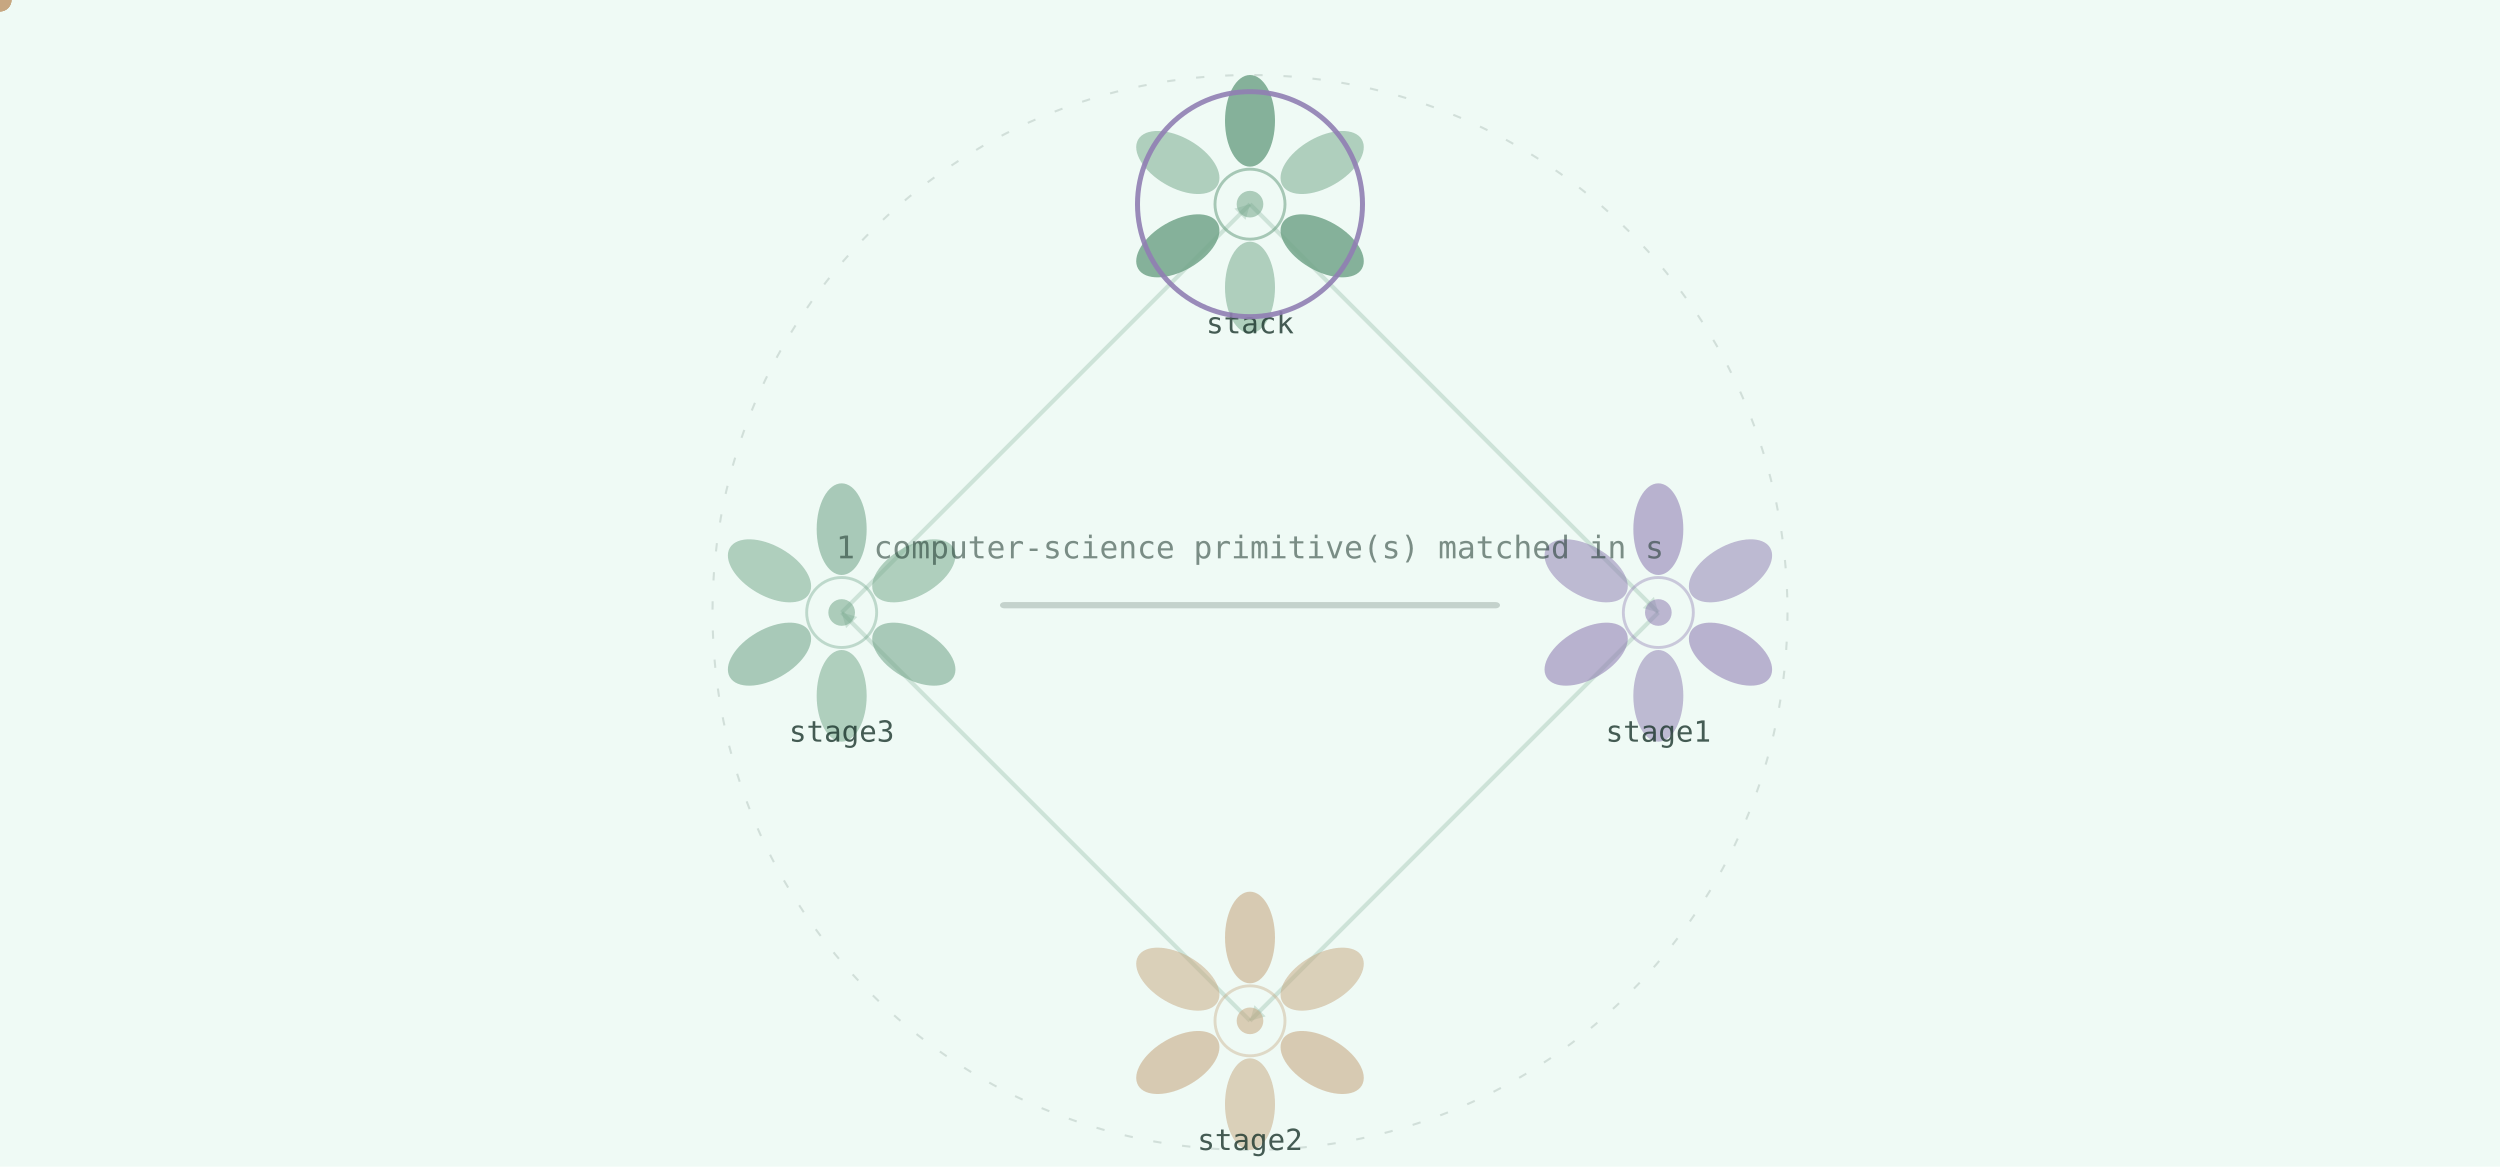
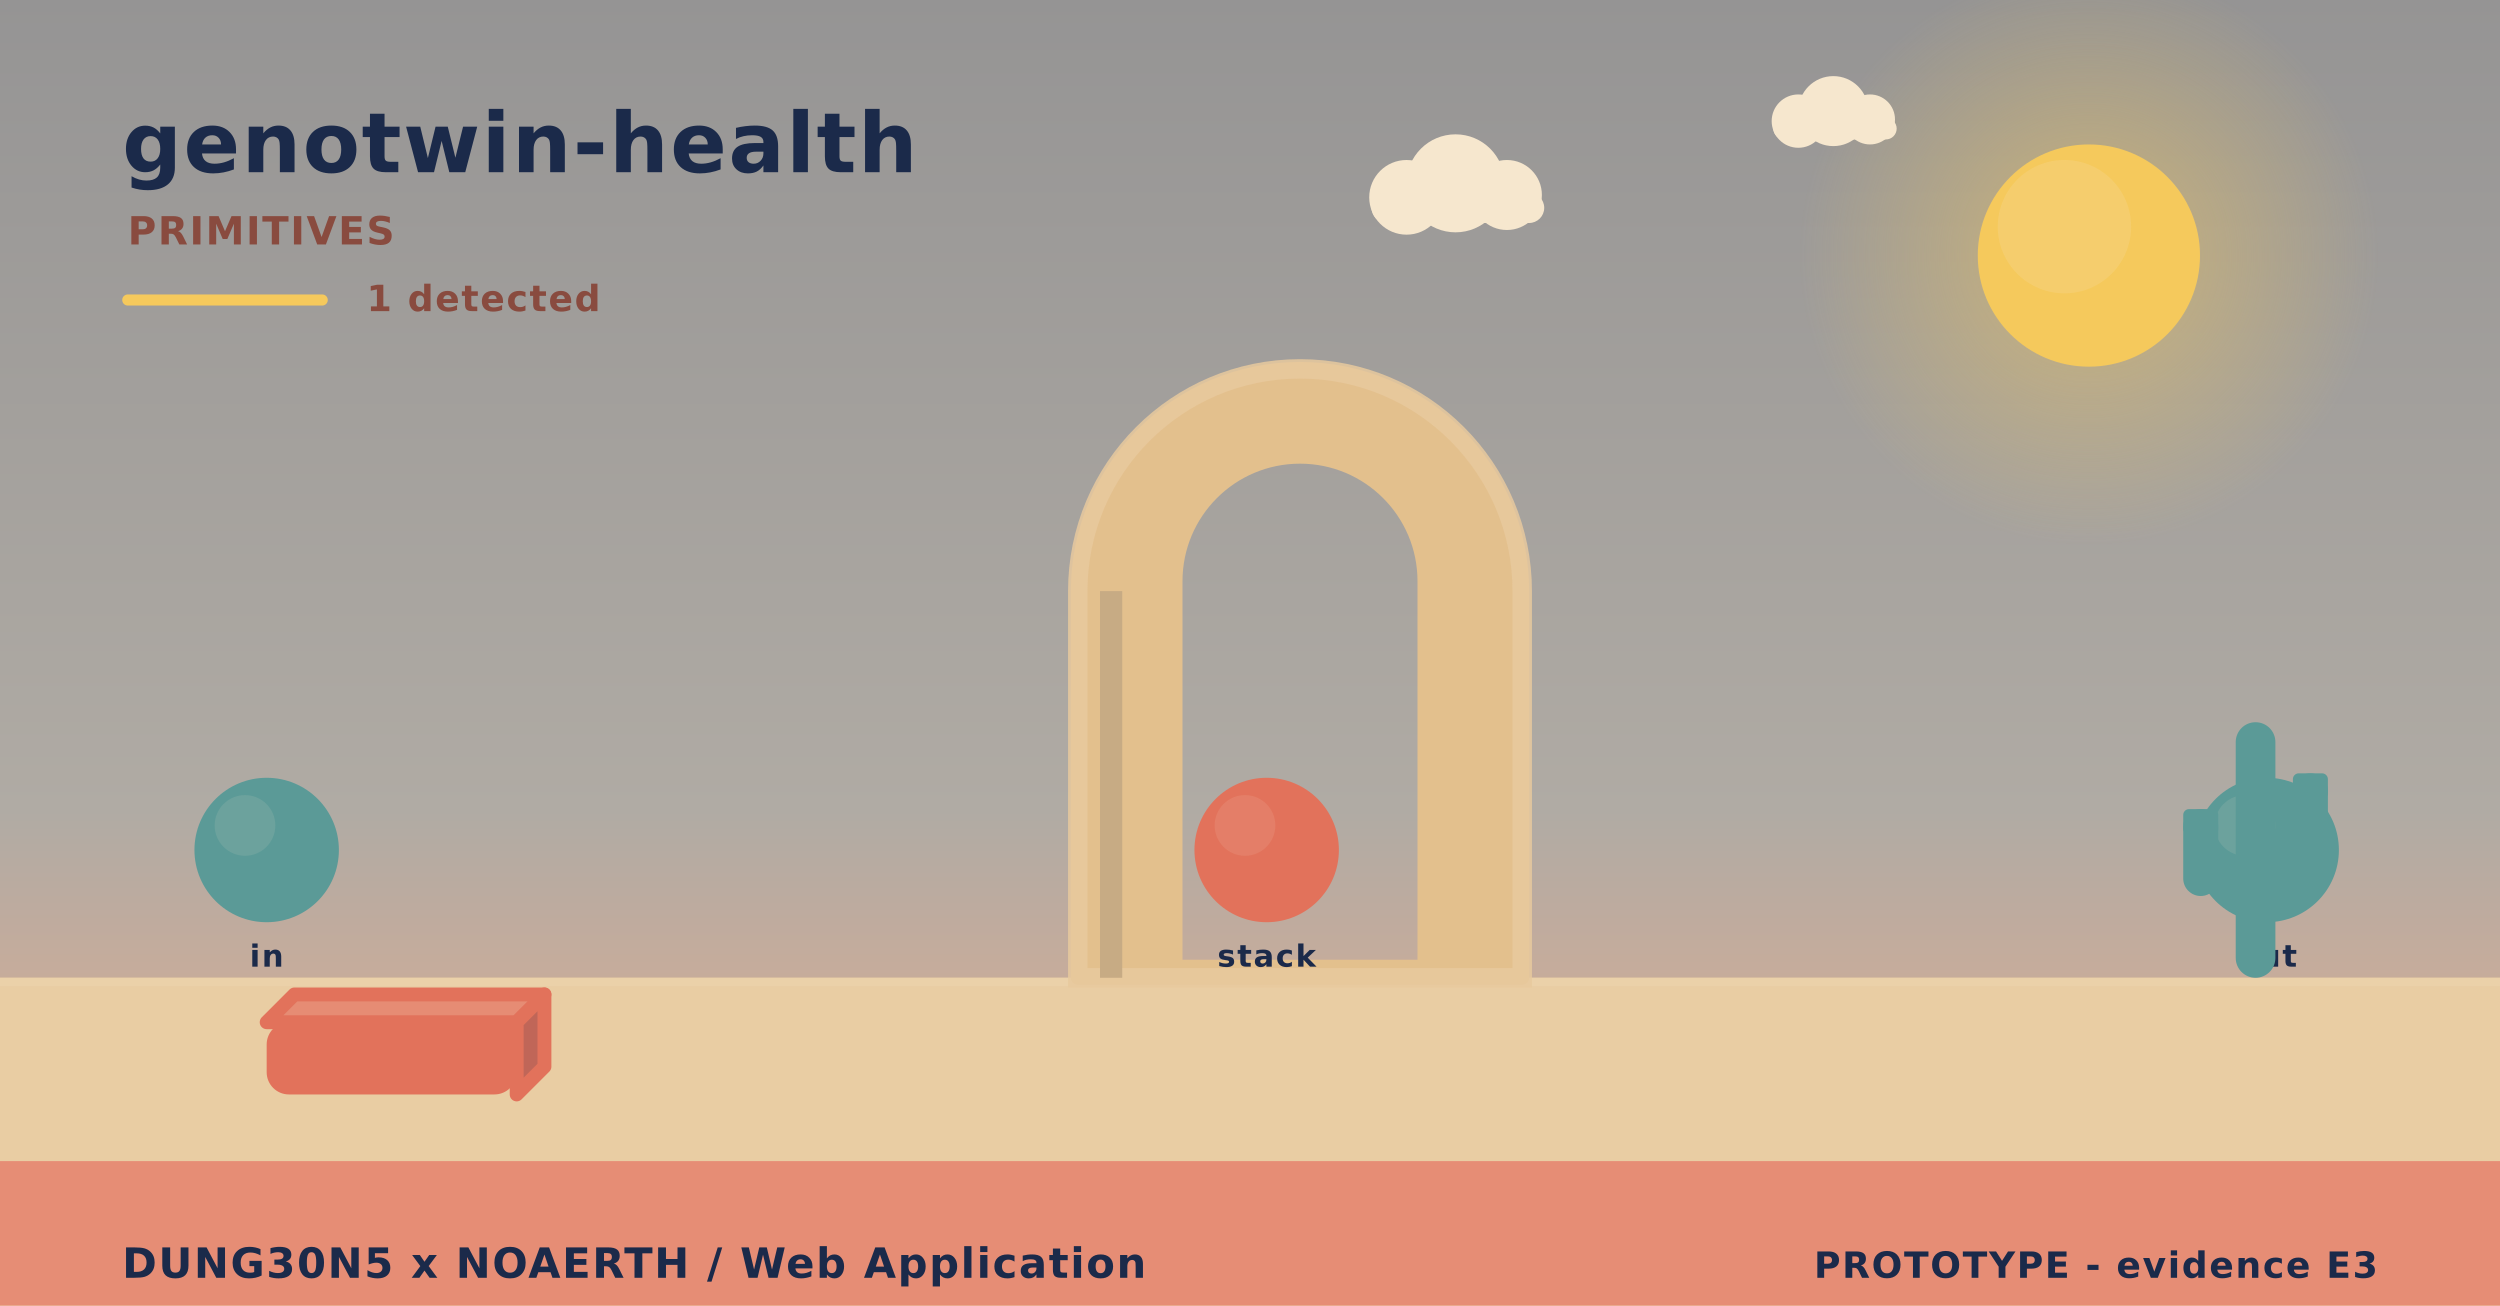
- <svg xmlns="http://www.w3.org/2000/svg" viewBox="0 0 1200 560" width="1200" height="560" role="img" aria-label="genotwin-health state machine">
-   <rect width="1200" height="560" fill="#effaf5" />
-   <defs>
-     <linearGradient id="gs" x1="0" y1="0" x2="1" y2="1">
-       <stop offset="0%" stop-color="#74a68b" />
-       <stop offset="100%" stop-color="#907eb3" />
-     </linearGradient>
-   </defs>
-   <circle cx="600.00" cy="294.00" r="258.00" fill="none" stroke="rgba(26,52,43,0.140)" stroke-width="1.00" opacity="1.00" stroke-dasharray="4 10" />
-   <line x1="600.00" y1="98.00" x2="796.00" y2="294.00" stroke="rgba(116,166,139,0.500)" stroke-width="2.00" opacity="0.55" />
-   <polygon points="796.00,294.00 793.88,286.50 788.50,291.88" fill="rgba(116,166,139,0.500)" opacity="0.55" />
-   <g opacity="0.9">
-     <circle cx="0.00" cy="0.00" r="5.50" fill="#c7a781" opacity="1.00" />
-     <animateTransform attributeName="transform" type="translate" values="600.00,98.00 796.00,294.00" dur="6.9s" begin="0.0s" repeatCount="indefinite" />
-     <animateTransform attributeName="transform" type="translate" values="796.00,294.00 600.00,98.00" dur="6.9s" begin="3.45s" repeatCount="indefinite" />
+ <svg xmlns="http://www.w3.org/2000/svg" width="900" height="470" viewBox="0 0 900 470" role="img" aria-label="genotwin-health - how it behaves">
+   <linearGradient id="skys" x1="0" y1="0" x2="0" y2="1">
+     <stop offset="0" stop-color="#959494" />
+     <stop offset="0.62" stop-color="#b0aba4" />
+     <stop offset="1" stop-color="#f3ad8a" />
+   </linearGradient>
+   <rect width="900" height="470" fill="url(#skys)" />
+   <radialGradient id="suns">
+     <stop offset="0.35" stop-color="#f5c95c" stop-opacity="0.34" />
+     <stop offset="1" stop-color="#f5c95c" stop-opacity="0" />
+   </radialGradient>
+   <circle cx="752" cy="92" r="104" fill="url(#suns)" />
+   <circle cx="752" cy="92" r="40" fill="#f5c95c" />
+   <circle cx="743.2" cy="81.6" r="24" fill="#f5d27e" opacity="0.5" />
+   <g>
+     <circle cx="524" cy="66" r="17.64" fill="#f6e7ce" />
+     <circle cx="506.36" cy="71.04" r="13.44" fill="#f6e7ce" />
+     <circle cx="542.48" cy="70.2" r="12.6" fill="#f6e7ce" />
+     <rect x="493.76" y="69.36" width="62.16" height="10.92" rx="5.46" fill="#f6e7ce" />
+     <animateTransform attributeName="transform" type="translate" values="0 0;24 0;0 0" dur="36s" begin="0s" repeatCount="indefinite" />
  </g>
-   <line x1="796.00" y1="294.00" x2="600.00" y2="490.00" stroke="rgba(116,166,139,0.500)" stroke-width="2.00" opacity="0.55" />
-   <polygon points="600.00,490.00 607.50,487.88 602.12,482.50" fill="rgba(116,166,139,0.500)" opacity="0.55" />
-   <g opacity="0.9">
-     <circle cx="0.00" cy="0.00" r="5.50" fill="#c7a781" opacity="1.00" />
-     <animateTransform attributeName="transform" type="translate" values="796.00,294.00 600.00,490.00" dur="6.9s" begin="1.725s" repeatCount="indefinite" />
-     <animateTransform attributeName="transform" type="translate" values="600.00,490.00 796.00,294.00" dur="6.9s" begin="5.175s" repeatCount="indefinite" />
+   <g>
+     <circle cx="660" cy="40" r="12.6" fill="#f6e7ce" />
+     <circle cx="647.4" cy="43.6" r="9.6" fill="#f6e7ce" />
+     <circle cx="673.2" cy="43" r="9" fill="#f6e7ce" />
+     <rect x="638.4" y="42.4" width="44.4" height="7.8" rx="3.9" fill="#f6e7ce" />
+     <animateTransform attributeName="transform" type="translate" values="0 0;-18 0;0 0" dur="46s" begin="3s" repeatCount="indefinite" />
  </g>
-   <line x1="600.00" y1="490.00" x2="404.00" y2="294.00" stroke="rgba(116,166,139,0.500)" stroke-width="2.00" opacity="0.55" />
-   <polygon points="404.00,294.00 406.12,301.50 411.50,296.12" fill="rgba(116,166,139,0.500)" opacity="0.55" />
-   <g opacity="0.9">
-     <circle cx="0.00" cy="0.00" r="5.50" fill="#c7a781" opacity="1.00" />
-     <animateTransform attributeName="transform" type="translate" values="600.00,490.00 404.00,294.00" dur="6.9s" begin="3.45s" repeatCount="indefinite" />
-     <animateTransform attributeName="transform" type="translate" values="404.00,294.00 600.00,490.00" dur="6.9s" begin="6.9s" repeatCount="indefinite" />
+   <rect x="0" y="352" width="900" height="118" fill="#e9cda3" />
+   <rect x="0" y="352" width="900" height="3" fill="#ebd1a9" />
+   <text x="44" y="62" font-family="Verdana,DejaVu Sans,sans-serif" font-size="30" font-weight="700" letter-spacing="0.6" fill="#1b2a4a" text-anchor="start">genotwin-health</text>
+   <text x="46" y="88" font-family="Verdana,DejaVu Sans,sans-serif" font-size="14" font-weight="700" letter-spacing="0.6" fill="#894b3f" text-anchor="start">PRIMITIVES</text>
+   <rect x="44" y="106" width="74" height="4" rx="2" fill="#f5c95c" />
+   <text x="132" y="112" font-family="Verdana,DejaVu Sans,sans-serif" font-size="13" font-weight="700" letter-spacing="0.6" fill="#894b3f" text-anchor="start">1 detected</text>
+   <path d="M388,352 L388,212.8 A80,80 0 0 1 548,212.8 L548,352 Z M423.2,348 L423.2,209.22 A44.8,44.8 0 0 1 512.8,209.22 L512.8,348 Z" fill="#e3c08d" fill-rule="evenodd" stroke="#e3c08d" stroke-width="5" stroke-linejoin="round" />
+   <path d="M388,352 L388,212.8 A80,80 0 0 1 548,212.8 L548,352 Z" fill="none" stroke="#e8c99d" stroke-width="7" stroke-linecap="round" opacity="0.85" />
+   <rect x="396" y="212.8" width="8" height="139.2" fill="#c7ab84" />
+   <circle cx="96" cy="306" r="26" fill="#5b9a97" />
+   <circle cx="88.2" cy="297.16" r="10.92" fill="#7aa9a2" opacity="0.55" />
+   <text x="96" y="348" font-family="Verdana,DejaVu Sans,sans-serif" font-size="11" font-weight="700" letter-spacing="0.6" fill="#1b2a4a" text-anchor="middle">in</text>
+   <g>
+     <circle cx="456" cy="306" r="26" fill="#e2725b" />
+     <circle cx="448.2" cy="297.16" r="10.92" fill="#e68972" opacity="0.55" />
+     <animate attributeName="opacity" values="0.8;1;0.8" dur="4.6s" begin="0s" repeatCount="indefinite" />
  </g>
-   <line x1="404.00" y1="294.00" x2="600.00" y2="98.00" stroke="rgba(116,166,139,0.500)" stroke-width="2.00" opacity="0.55" />
-   <polygon points="600.00,98.00 592.50,100.12 597.88,105.50" fill="rgba(116,166,139,0.500)" opacity="0.55" />
-   <g opacity="0.9">
-     <circle cx="0.00" cy="0.00" r="5.50" fill="#c7a781" opacity="1.00" />
-     <animateTransform attributeName="transform" type="translate" values="404.00,294.00 600.00,98.00" dur="6.9s" begin="5.175s" repeatCount="indefinite" />
-     <animateTransform attributeName="transform" type="translate" values="600.00,98.00 404.00,294.00" dur="6.9s" begin="8.625s" repeatCount="indefinite" />
-   </g>
-   <ellipse cx="600.00" cy="58.00" rx="12.00" ry="22.00" fill="rgba(116,166,139,0.900)" opacity="0.95" transform="rotate(0.0 600.00 58.00)" />
-   <ellipse cx="634.64" cy="78.00" rx="12.00" ry="22.00" fill="rgba(116,166,139,0.550)" opacity="0.95" transform="rotate(60.0 634.64 78.00)" />
-   <ellipse cx="634.64" cy="118.00" rx="12.00" ry="22.00" fill="rgba(116,166,139,0.900)" opacity="0.95" transform="rotate(120.0 634.64 118.00)" />
-   <ellipse cx="600.00" cy="138.00" rx="12.00" ry="22.00" fill="rgba(116,166,139,0.550)" opacity="0.95" transform="rotate(180.0 600.00 138.00)" />
-   <ellipse cx="565.36" cy="118.00" rx="12.00" ry="22.00" fill="rgba(116,166,139,0.900)" opacity="0.95" transform="rotate(240.0 565.36 118.00)" />
-   <ellipse cx="565.36" cy="78.00" rx="12.00" ry="22.00" fill="rgba(116,166,139,0.550)" opacity="0.95" transform="rotate(300.0 565.36 78.00)" />
-   <circle cx="600.00" cy="98.00" r="16.80" fill="none" stroke="rgba(116,166,139,0.900)" stroke-width="1.40" opacity="0.66" />
-   <circle cx="600.00" cy="98.00" r="6.40" fill="rgba(116,166,139,0.550)" opacity="1.00" />
-   <text x="600" y="160" font-family="ui-monospace,Menlo,monospace" font-size="14" fill="rgba(26,52,43,0.800)" text-anchor="middle">stack</text>
-   <g>
-     <circle cx="600.00" cy="98.00" r="54.00" fill="none" stroke="#907eb3" stroke-width="2.40" opacity="0.90" />
-     <animate attributeName="opacity" values="0.25;1.0;0.25" dur="13.8s" begin="0.0s" repeatCount="indefinite" />
-   </g>
-   <ellipse cx="796.00" cy="254.00" rx="12.00" ry="22.00" fill="rgba(144,126,179,0.600)" opacity="0.95" transform="rotate(0.0 796.00 254.00)" />
-   <ellipse cx="830.64" cy="274.00" rx="12.00" ry="22.00" fill="rgba(144,126,179,0.550)" opacity="0.95" transform="rotate(60.0 830.64 274.00)" />
-   <ellipse cx="830.64" cy="314.00" rx="12.00" ry="22.00" fill="rgba(144,126,179,0.600)" opacity="0.95" transform="rotate(120.0 830.64 314.00)" />
-   <ellipse cx="796.00" cy="334.00" rx="12.00" ry="22.00" fill="rgba(144,126,179,0.550)" opacity="0.95" transform="rotate(180.0 796.00 334.00)" />
-   <ellipse cx="761.36" cy="314.00" rx="12.00" ry="22.00" fill="rgba(144,126,179,0.600)" opacity="0.95" transform="rotate(240.0 761.36 314.00)" />
-   <ellipse cx="761.36" cy="274.00" rx="12.00" ry="22.00" fill="rgba(144,126,179,0.550)" opacity="0.95" transform="rotate(300.0 761.36 274.00)" />
-   <circle cx="796.00" cy="294.00" r="16.80" fill="none" stroke="rgba(144,126,179,0.600)" stroke-width="1.40" opacity="0.66" />
-   <circle cx="796.00" cy="294.00" r="6.40" fill="rgba(144,126,179,0.550)" opacity="1.00" />
-   <text x="796" y="356" font-family="ui-monospace,Menlo,monospace" font-size="14" fill="rgba(26,52,43,0.800)" text-anchor="middle">stage1</text>
-   <ellipse cx="600.00" cy="450.00" rx="12.00" ry="22.00" fill="rgba(199,167,129,0.600)" opacity="0.95" transform="rotate(0.0 600.00 450.00)" />
-   <ellipse cx="634.64" cy="470.00" rx="12.00" ry="22.00" fill="rgba(199,167,129,0.550)" opacity="0.95" transform="rotate(60.0 634.64 470.00)" />
-   <ellipse cx="634.64" cy="510.00" rx="12.00" ry="22.00" fill="rgba(199,167,129,0.600)" opacity="0.95" transform="rotate(120.0 634.64 510.00)" />
-   <ellipse cx="600.00" cy="530.00" rx="12.00" ry="22.00" fill="rgba(199,167,129,0.550)" opacity="0.95" transform="rotate(180.0 600.00 530.00)" />
-   <ellipse cx="565.36" cy="510.00" rx="12.00" ry="22.00" fill="rgba(199,167,129,0.600)" opacity="0.95" transform="rotate(240.0 565.36 510.00)" />
-   <ellipse cx="565.36" cy="470.00" rx="12.00" ry="22.00" fill="rgba(199,167,129,0.550)" opacity="0.95" transform="rotate(300.0 565.36 470.00)" />
-   <circle cx="600.00" cy="490.00" r="16.80" fill="none" stroke="rgba(199,167,129,0.600)" stroke-width="1.40" opacity="0.66" />
-   <circle cx="600.00" cy="490.00" r="6.40" fill="rgba(199,167,129,0.550)" opacity="1.00" />
-   <text x="600" y="552" font-family="ui-monospace,Menlo,monospace" font-size="14" fill="rgba(26,52,43,0.800)" text-anchor="middle">stage2</text>
-   <ellipse cx="404.00" cy="254.00" rx="12.00" ry="22.00" fill="rgba(116,166,139,0.600)" opacity="0.95" transform="rotate(0.0 404.00 254.00)" />
-   <ellipse cx="438.64" cy="274.00" rx="12.00" ry="22.00" fill="rgba(116,166,139,0.550)" opacity="0.95" transform="rotate(60.0 438.64 274.00)" />
-   <ellipse cx="438.64" cy="314.00" rx="12.00" ry="22.00" fill="rgba(116,166,139,0.600)" opacity="0.95" transform="rotate(120.0 438.64 314.00)" />
-   <ellipse cx="404.00" cy="334.00" rx="12.00" ry="22.00" fill="rgba(116,166,139,0.550)" opacity="0.95" transform="rotate(180.0 404.00 334.00)" />
-   <ellipse cx="369.36" cy="314.00" rx="12.00" ry="22.00" fill="rgba(116,166,139,0.600)" opacity="0.95" transform="rotate(240.0 369.36 314.00)" />
-   <ellipse cx="369.36" cy="274.00" rx="12.00" ry="22.00" fill="rgba(116,166,139,0.550)" opacity="0.95" transform="rotate(300.0 369.36 274.00)" />
-   <circle cx="404.00" cy="294.00" r="16.80" fill="none" stroke="rgba(116,166,139,0.600)" stroke-width="1.40" opacity="0.66" />
-   <circle cx="404.00" cy="294.00" r="6.40" fill="rgba(116,166,139,0.550)" opacity="1.00" />
-   <text x="404" y="356" font-family="ui-monospace,Menlo,monospace" font-size="14" fill="rgba(26,52,43,0.800)" text-anchor="middle">stage3</text>
-   <rect x="480.00" y="289.00" width="240.00" height="3.00" rx="2.00" fill="rgba(26,52,43,0.200)" opacity="1.00" />
-   <text x="600" y="268" font-family="ui-monospace,Menlo,monospace" font-size="15" fill="rgba(26,52,43,0.550)" text-anchor="middle">1 computer-science primitive(s) matched in s</text>
+   <text x="456" y="348" font-family="Verdana,DejaVu Sans,sans-serif" font-size="11" font-weight="700" letter-spacing="0.6" fill="#1b2a4a" text-anchor="middle">stack</text>
+   <circle cx="816" cy="306" r="26" fill="#5b9a97" />
+   <circle cx="808.2" cy="297.16" r="10.92" fill="#7aa9a2" opacity="0.55" />
+   <text x="816" y="348" font-family="Verdana,DejaVu Sans,sans-serif" font-size="11" font-weight="700" letter-spacing="0.6" fill="#1b2a4a" text-anchor="middle">out</text>
+   <path d="M96,368 L186,368 L196,358 L106,358 Z" fill="#e68c74" stroke="#e2725b" stroke-width="5" stroke-linejoin="round" />
+   <path d="M186,368 L196,358 L196,384 L186,394 Z" fill="#c06658" stroke="#e2725b" stroke-width="5" stroke-linejoin="round" />
+   <rect x="96" y="368" width="90" height="26" rx="8" fill="#e2725b" />
+   <rect x="804.86" y="260" width="14.28" height="92" rx="7.14" fill="#5b9a97" />
+   <rect x="785.96" y="291.28" width="12.6" height="31.28" rx="6.3" fill="#5b9a97" />
+   <rect x="785.96" y="291.28" width="12.6" height="9.2" rx="2.1" fill="#5b9a97" />
+   <rect x="825.44" y="278.4" width="12.6" height="31.28" rx="6.3" fill="#5b9a97" />
+   <rect x="825.44" y="278.4" width="12.6" height="9.2" rx="2.1" fill="#5b9a97" />
+   <rect x="0" y="418" width="900" height="52" rx="0" fill="#e68972" opacity="0.94" />
+   <text x="44" y="460" font-family="Verdana,DejaVu Sans,sans-serif" font-size="15" font-weight="700" letter-spacing="0.6" fill="#1b2a4a" text-anchor="start">DUNG30N5 x NOAERTH  /  Web Application</text>
+   <text x="856" y="460" font-family="Verdana,DejaVu Sans,sans-serif" font-size="13" font-weight="700" letter-spacing="0.6" fill="#1b2a4a" text-anchor="end">PROTOTYPE  -  evidence E3</text>
</svg>
